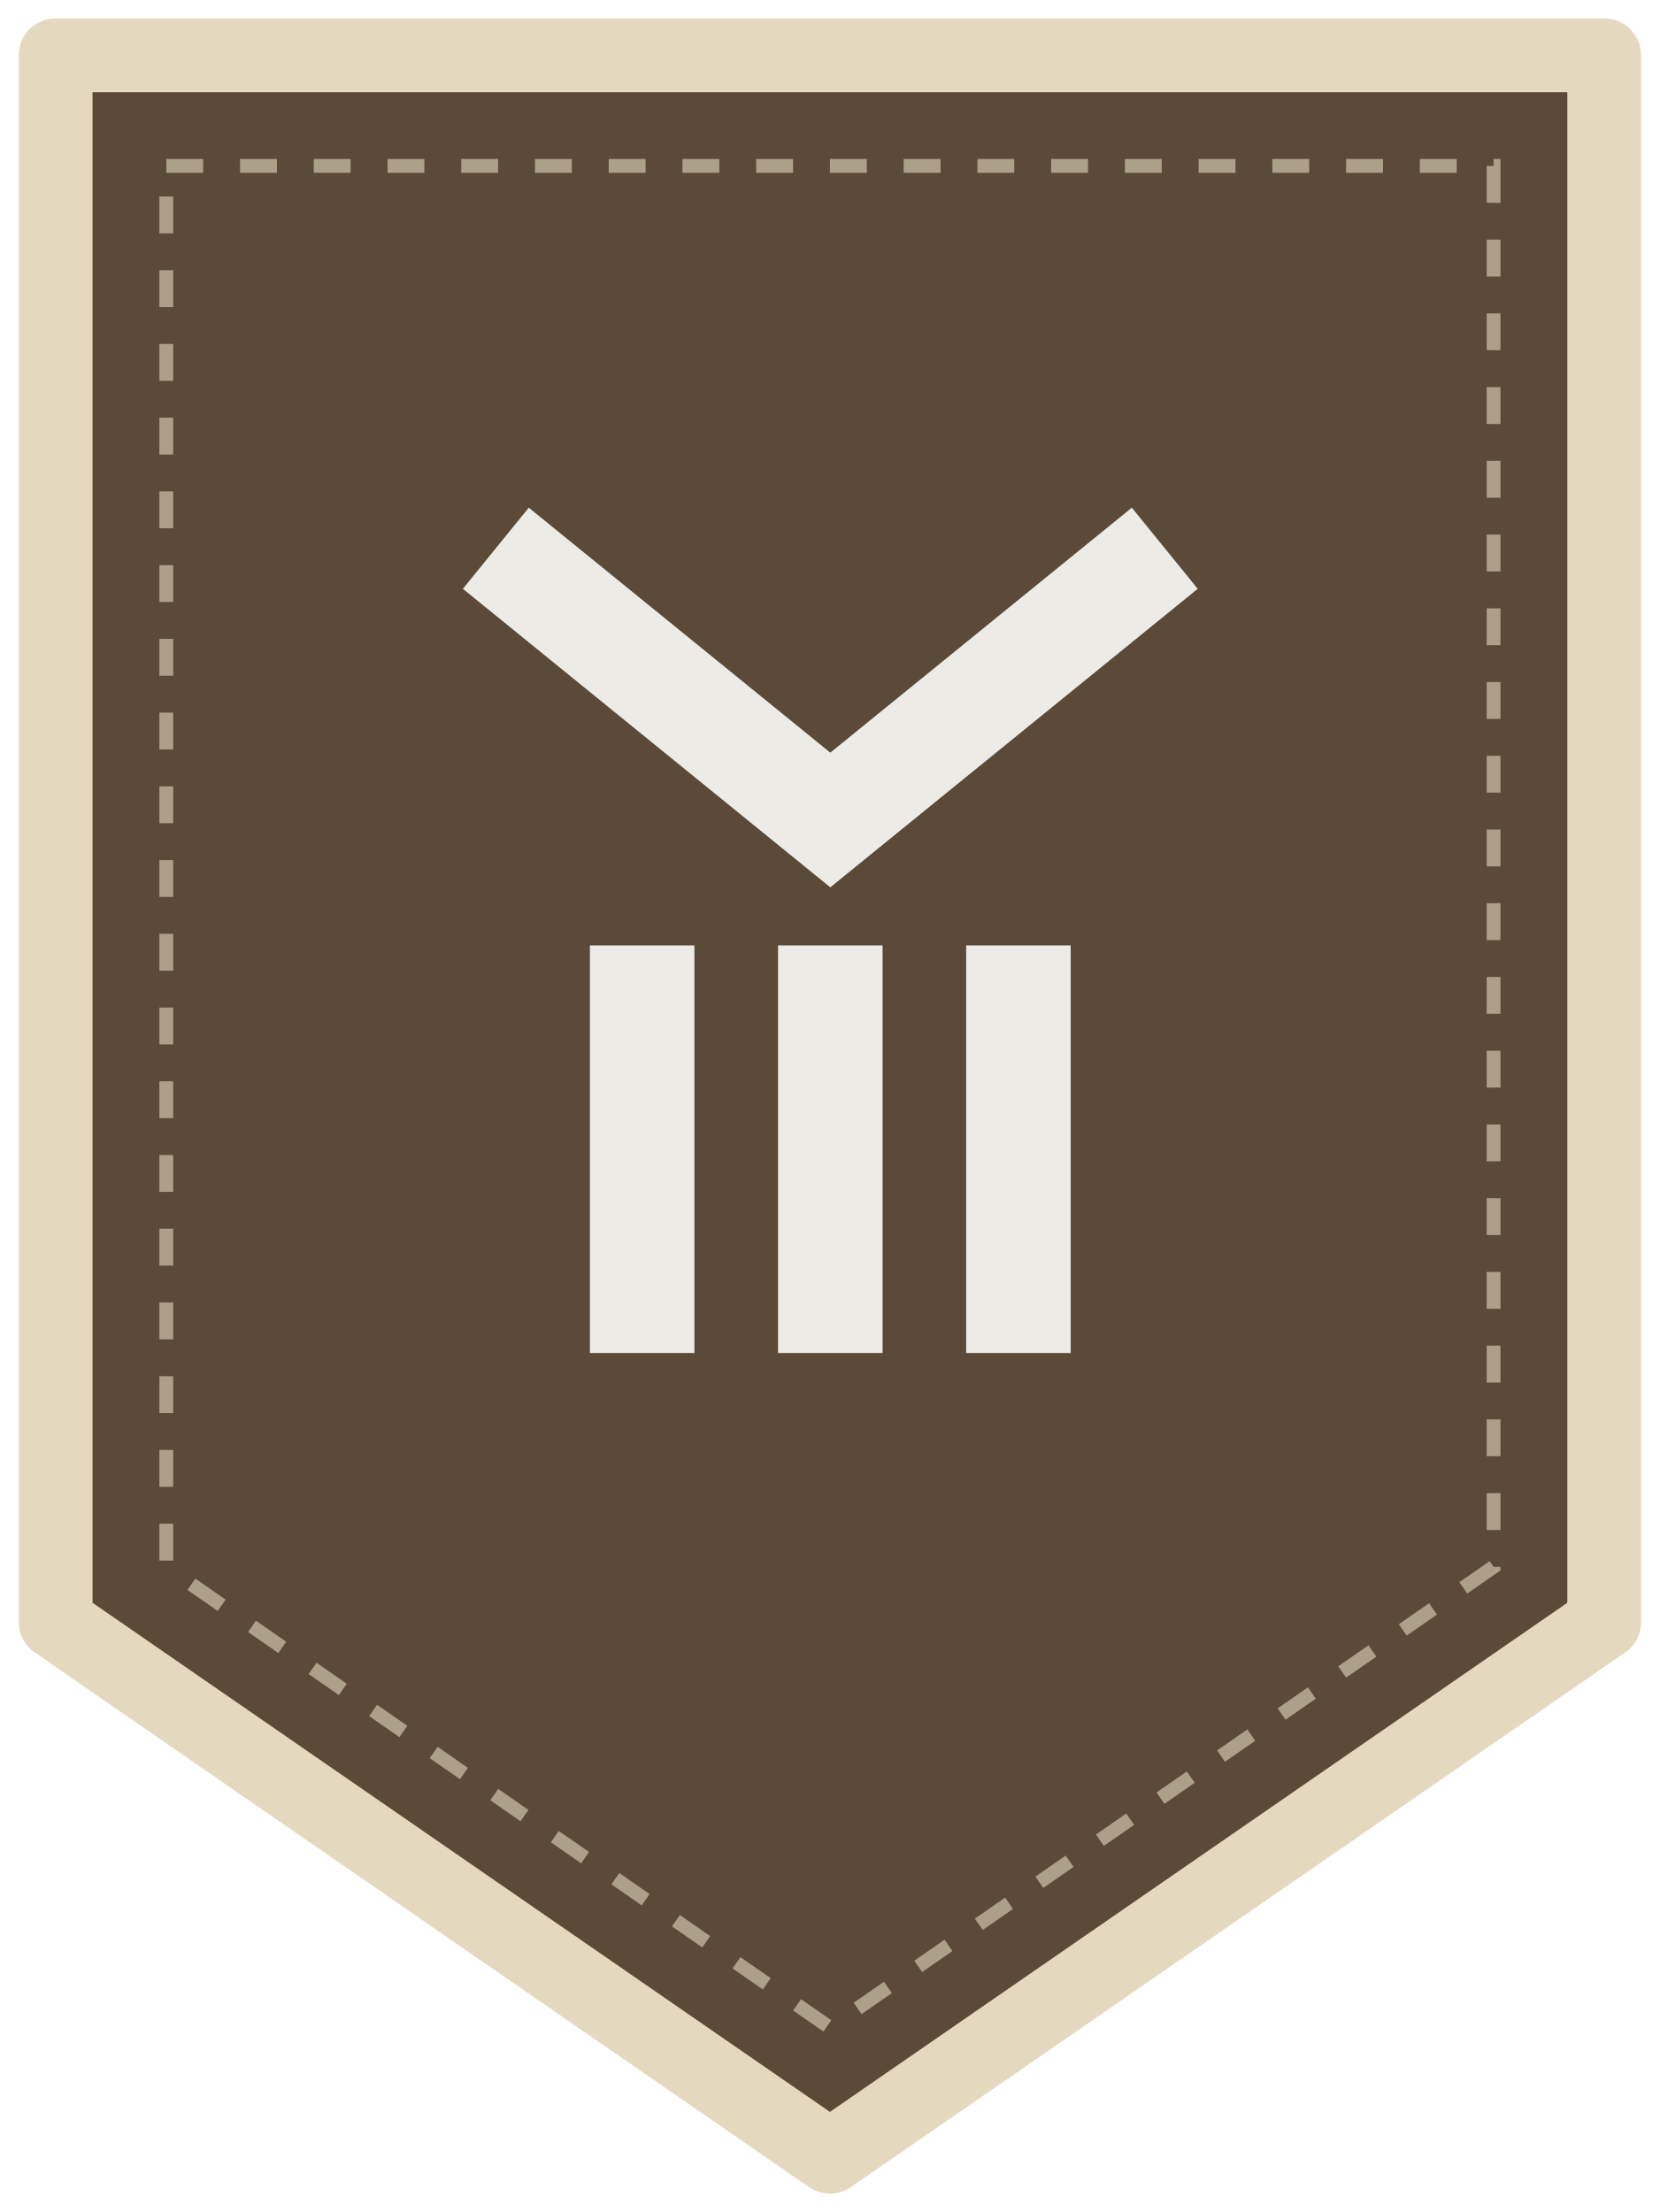
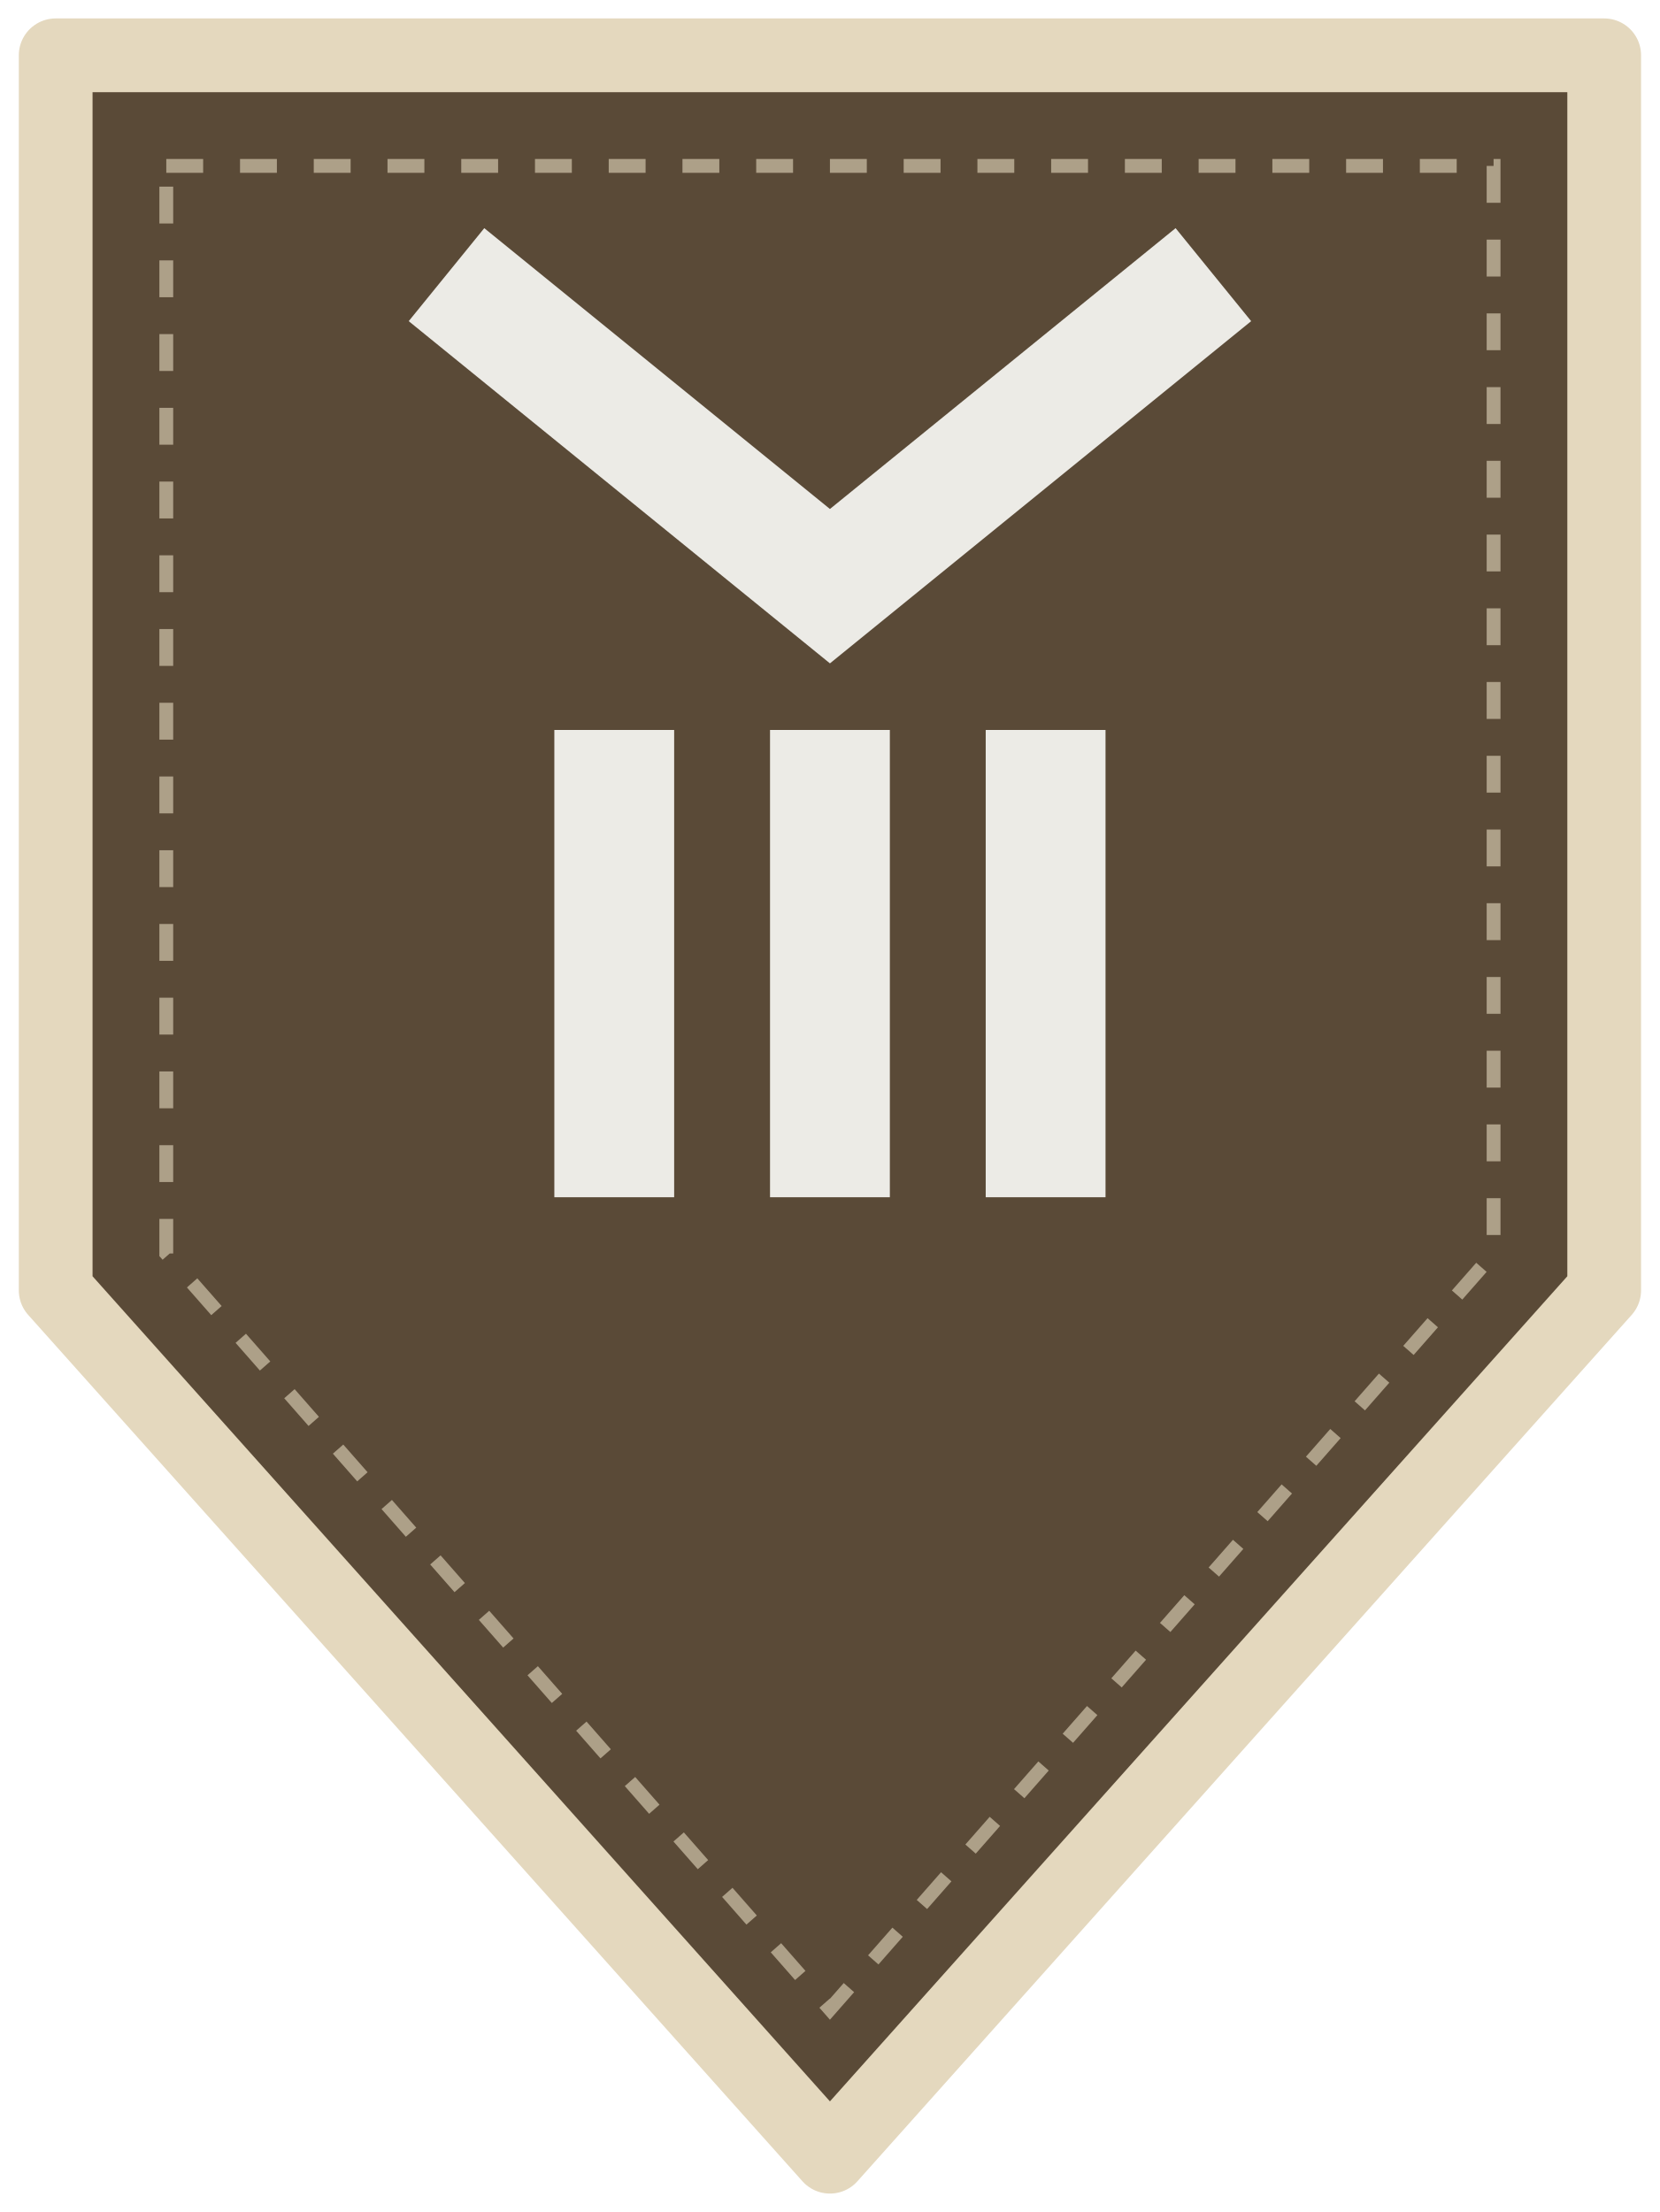
<svg xmlns="http://www.w3.org/2000/svg" viewBox="0 0 180 240" width="55mm" height="73.3mm">
-   <path d="M6 6 H174 V176 L90 234 L6 176 Z" fill="#5A4A37" stroke="#E4D8BE" stroke-width="8" stroke-linejoin="round" />
-   <path d="M18 18 H162 V170 L90 220 L18 170 Z" fill="none" stroke="#E4D8BE" stroke-width="1.5" stroke-dasharray="4 4" opacity="0.6" />
-   <g transform="translate(22 30) scale(0.567)">
+   <path d="M6 6 H174 V140 L90 234 L6 140 Z" fill="#5A4A37" stroke="#E4D8BE" stroke-width="8" stroke-linejoin="round" />
+   <path d="M18 18 H162 V136 L90 218 L18 136 Z" fill="none" stroke="#E4D8BE" stroke-width="1.5" stroke-dasharray="4 4" opacity="0.6" />
+   <g transform="translate(12 -4) scale(0.65)">
    <path d="M56 52 L120 104 L184 52" fill="none" stroke="#ECEBE6" stroke-width="20" />
    <rect x="74" y="128" width="20" height="78" fill="#ECEBE6" />
    <rect x="110" y="128" width="20" height="78" fill="#ECEBE6" />
    <rect x="146" y="128" width="20" height="78" fill="#ECEBE6" />
  </g>
</svg>
